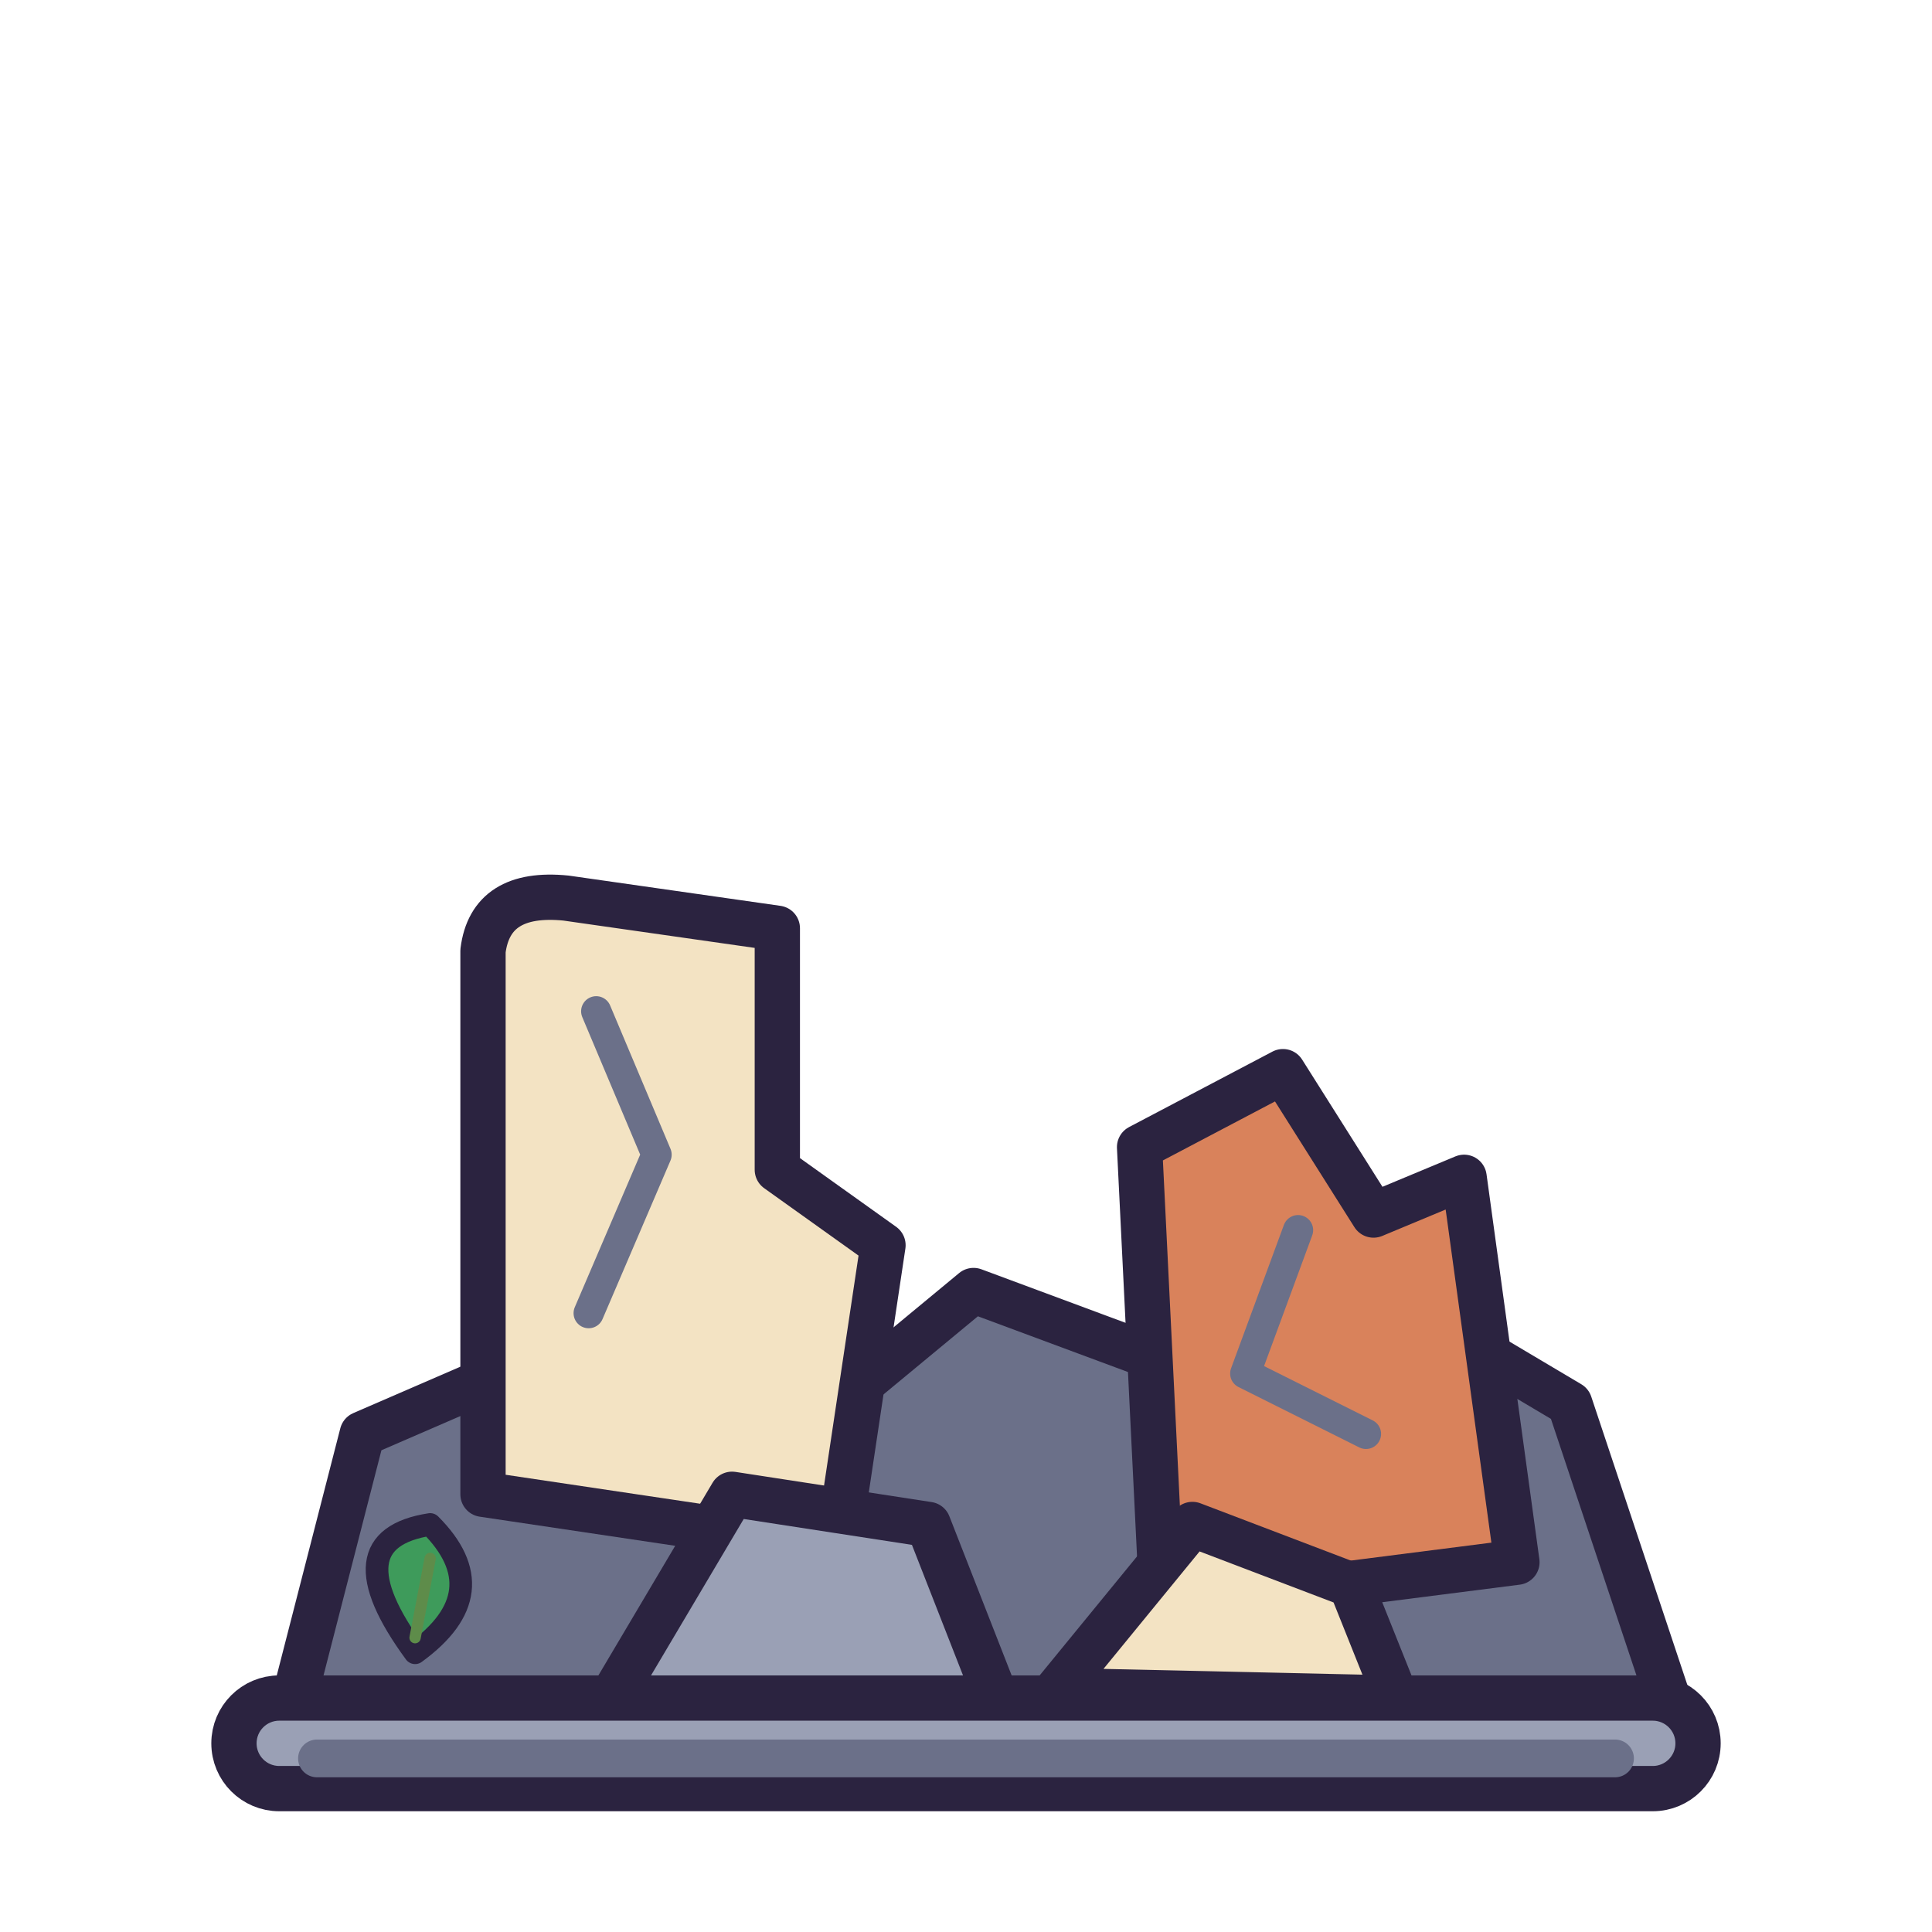
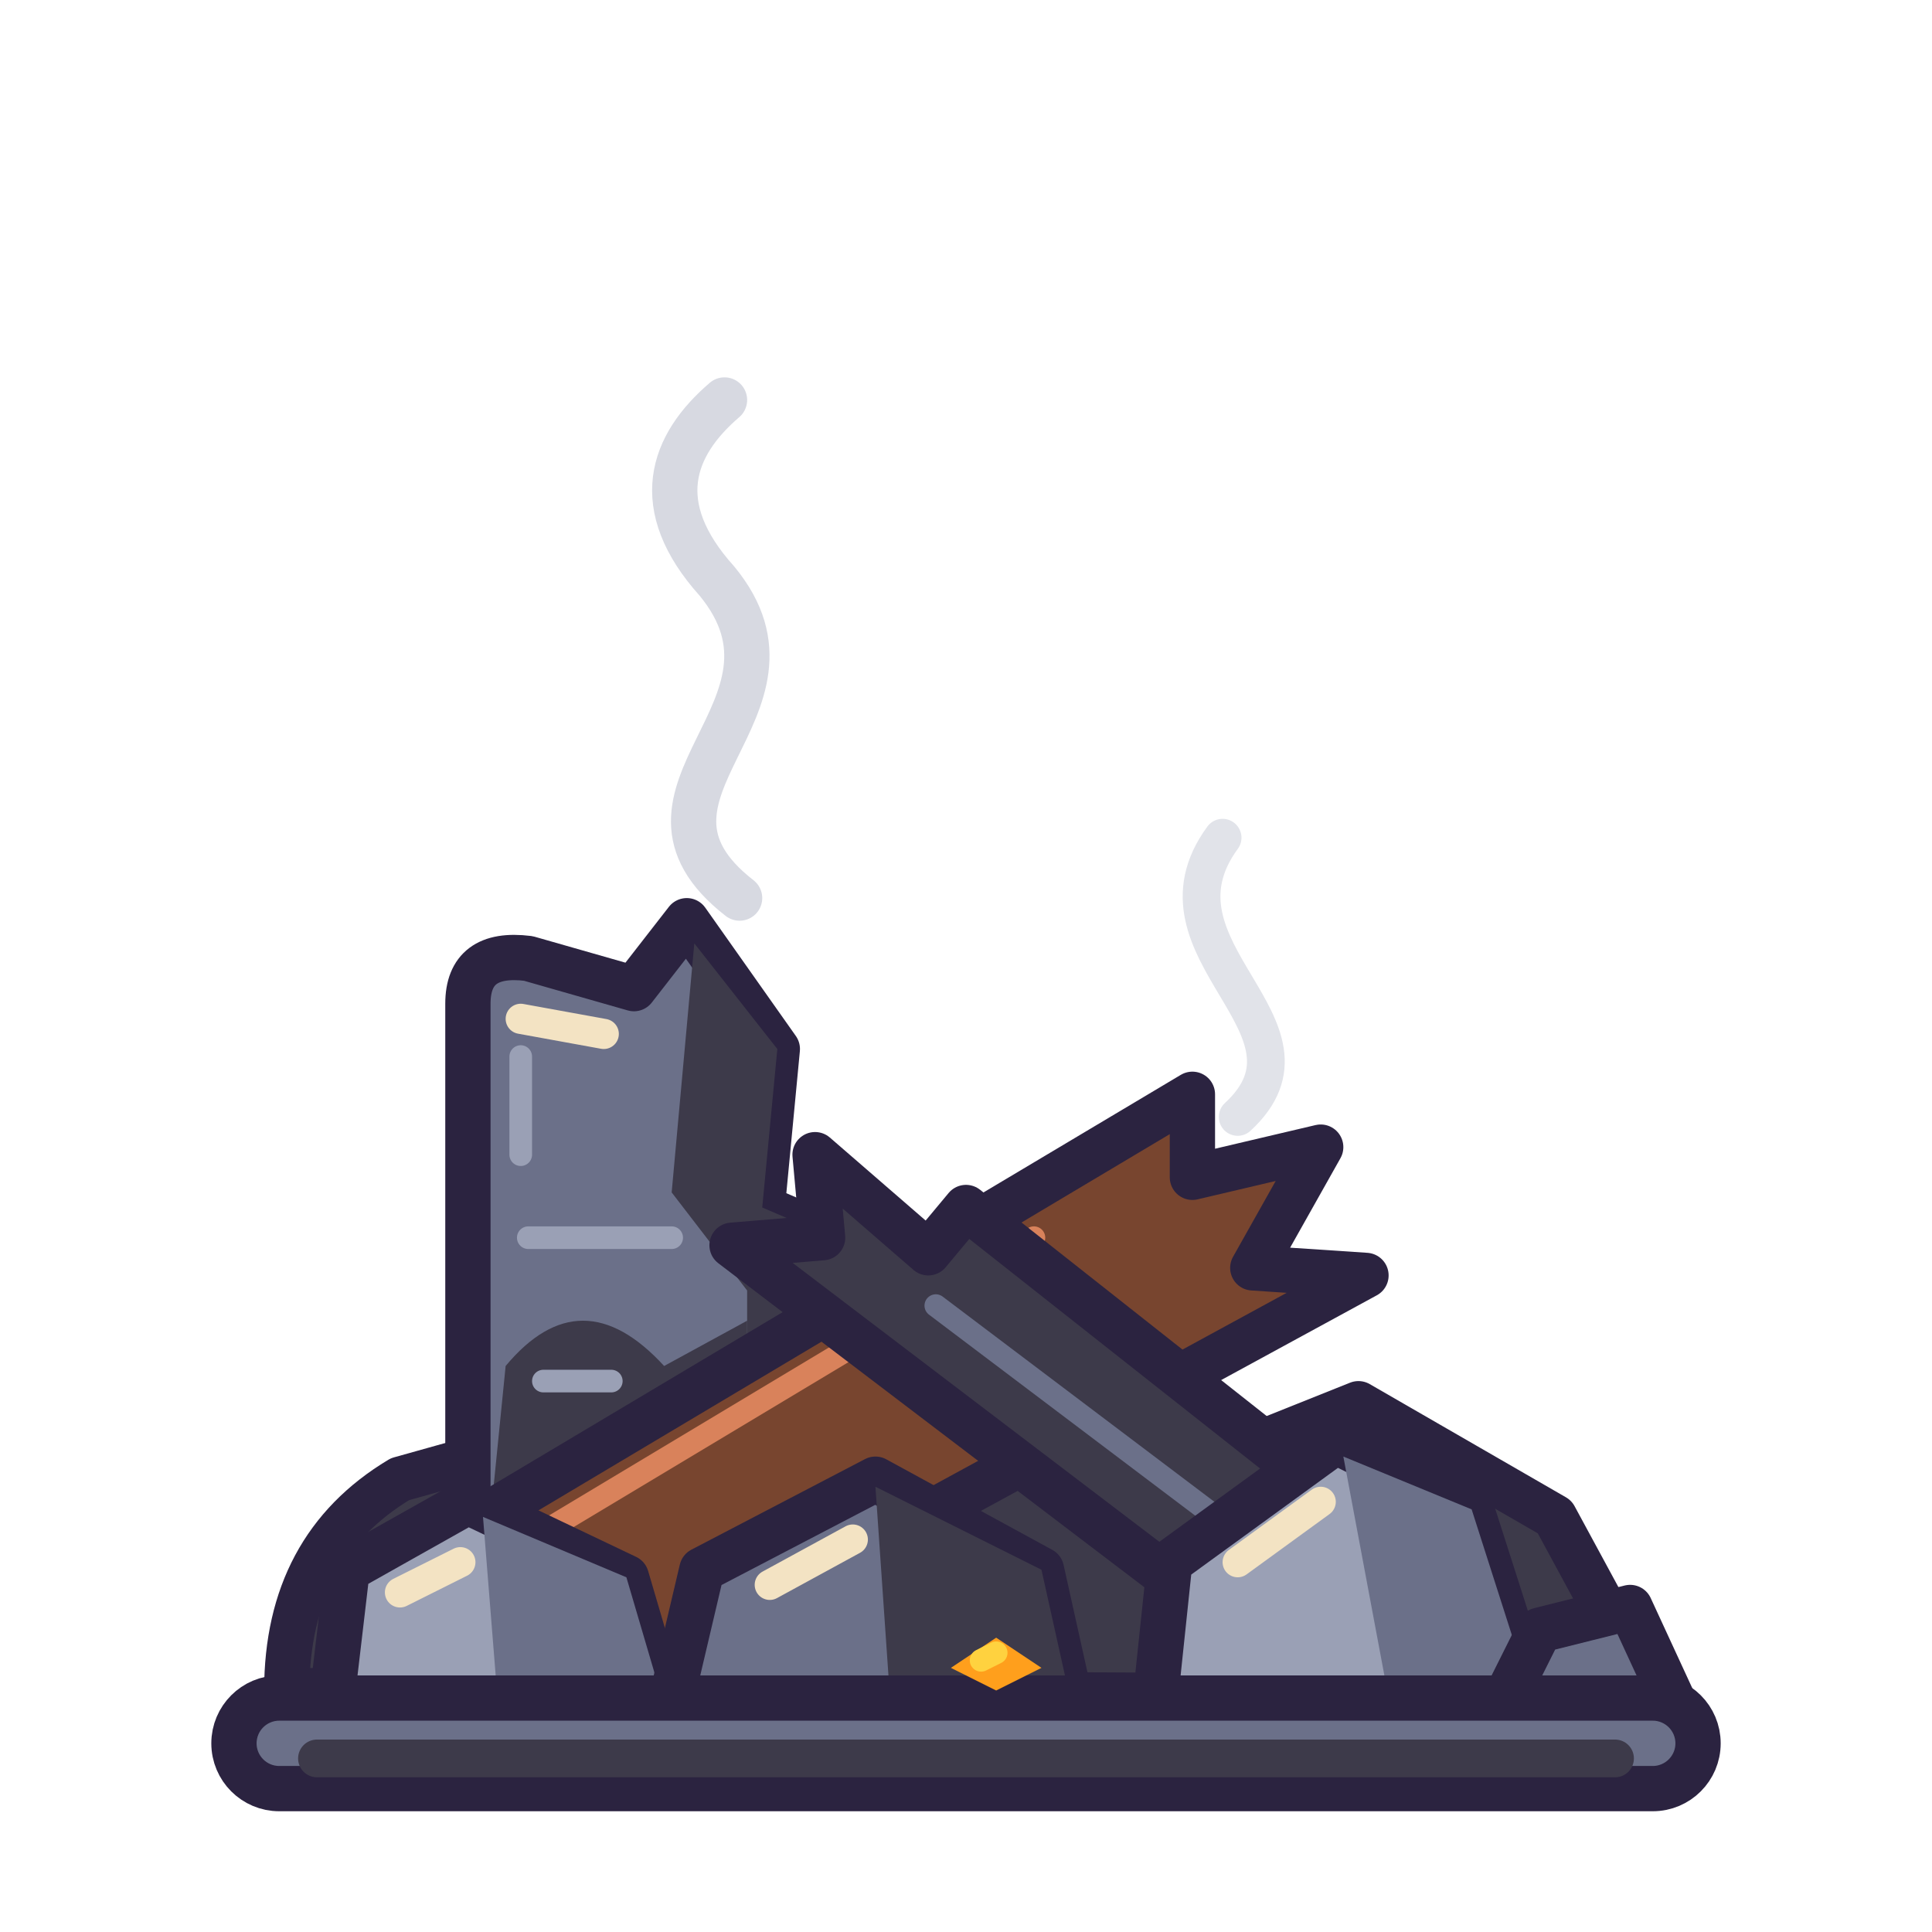
<svg xmlns="http://www.w3.org/2000/svg" version="1.1" viewBox="0 0 256 256" fill="none" stroke="#2B2340" stroke-width="6" stroke-linecap="round" stroke-linejoin="round">
-   <path d="M39 225L48 190L78 177L100 195L129 171L164 184L176 167L208 186L221 225Z" fill="#6B7089" />
-   <path d="M64 198V126Q65 118 75 119L103 123V155L117 165L111 205Z" fill="#F3E3C3" />
-   <path d="M154 213L151 152L170 142L182 161L194 156L201 207Z" fill="#D9825B" />
-   <path d="M81 225L97 198L123 202L132 225Z" fill="#9AA0B5" />
-   <path d="M140 224L158 202L179 210L185 225Z" fill="#F3E3C3" />
-   <path d="M79 134L87 153L78 174M172 163L165 182L181 190" fill="none" stroke="#6B7089" stroke-width="4" />
-   <g transform="translate(55 219) scale(0.5)">
-     <path d="M0 0Q-22 -30 4 -34Q22 -16 0 0Z" fill="#3E9B5B" />
-     <path d="M0 -4L4 -25" fill="none" stroke="#5E8C4A" stroke-width="3" />
+   <g id="ruin">
+     <path d="M98 119C80 105 109 94 95 77C86 67 89 59 96 53" fill="none" stroke="#9AA0B5" stroke-width="6" opacity="0.4" />
+     <path d="M164 148C177 136 151 126 162 111" fill="none" stroke="#9AA0B5" stroke-width="5" opacity="0.3" />
+     <path d="M38 224Q38 205 53 196L78 189L96 201L125 184L150 198L180 186L206 201L219 225Z" fill="#3D3A4A" />
+     <path d="M62 211V133Q62 126 70 127L84 131L91 122L103 139L101 160L122 169L119 211Z" fill="#6B7089" />
+     <path d="M92 125L103 139L101 160L122 169L119 211H99V171L89 158Z" fill="#3D3A4A" stroke="none" />
+     <path d="M67 181Q77 169 88 181L99 175V211H64Z" fill="#3D3A4A" stroke="none" />
+     <path d="M69 140V153M70 164H89M72 183H81" fill="none" stroke="#9AA0B5" stroke-width="3" />
+     <path d="M69 135L80 137" fill="none" stroke="#F3E3C3" stroke-width="4" />
+     <path d="M69 217L59 204L158 145L158 156L175 152L166 168L181 169L80 224Z" fill="#78452F" />
+     <path d="M72 203L137 164" fill="none" stroke="#D9825B" stroke-width="3" />
+     <path d="M168 219L97 165L109 164L108 153L123 166L128 160L185 205Z" fill="#3D3A4A" />
+     <path d="M124 173L173 210" fill="none" stroke="#6B7089" stroke-width="3" />
+     <path d="M44 225L46 208L62 199L83 209L88 226Z" fill="#9AA0B5" />
+     <path d="M64 201L83 209L88 226H66Z" fill="#6B7089" stroke="none" />
+     <path d="M89 225L93 208L116 196L138 208L142 226Z" fill="#6B7089" />
+     <path d="M116 197L138 208L142 226H118Z" fill="#3D3A4A" stroke="none" />
+     <path d="M153 226L155 207L177 191L195 200L203 225Z" fill="#9AA0B5" />
+     <path d="M178 193L195 200L203 225H184Z" fill="#6B7089" stroke="none" />
+     <path d="M53 211L61 207M102 210L113 204M164 207L175 199" fill="none" stroke="#F3E3C3" stroke-width="4" />
+     <path d="M199 226L204 216L216 213L222 226Z" fill="#6B7089" />
+     <rect x="31" y="225" width="194" height="12" rx="6" fill="#6B7089" />
+     <path d="M42 233H214" fill="none" stroke="#3D3A4A" stroke-width="5" />
+     <path d="M126 221L132 217L138 221L132 224Z" fill="#FF9F1C" stroke="none" />
+     <path d="M130 220L132 219" fill="none" stroke="#FFD23F" stroke-width="3" />
  </g>
-   <rect x="31" y="225" width="194" height="12" rx="6" fill="#9AA0B5" />
-   <path d="M42 233H214" fill="none" stroke="#6B7089" stroke-width="5" />
</svg>
